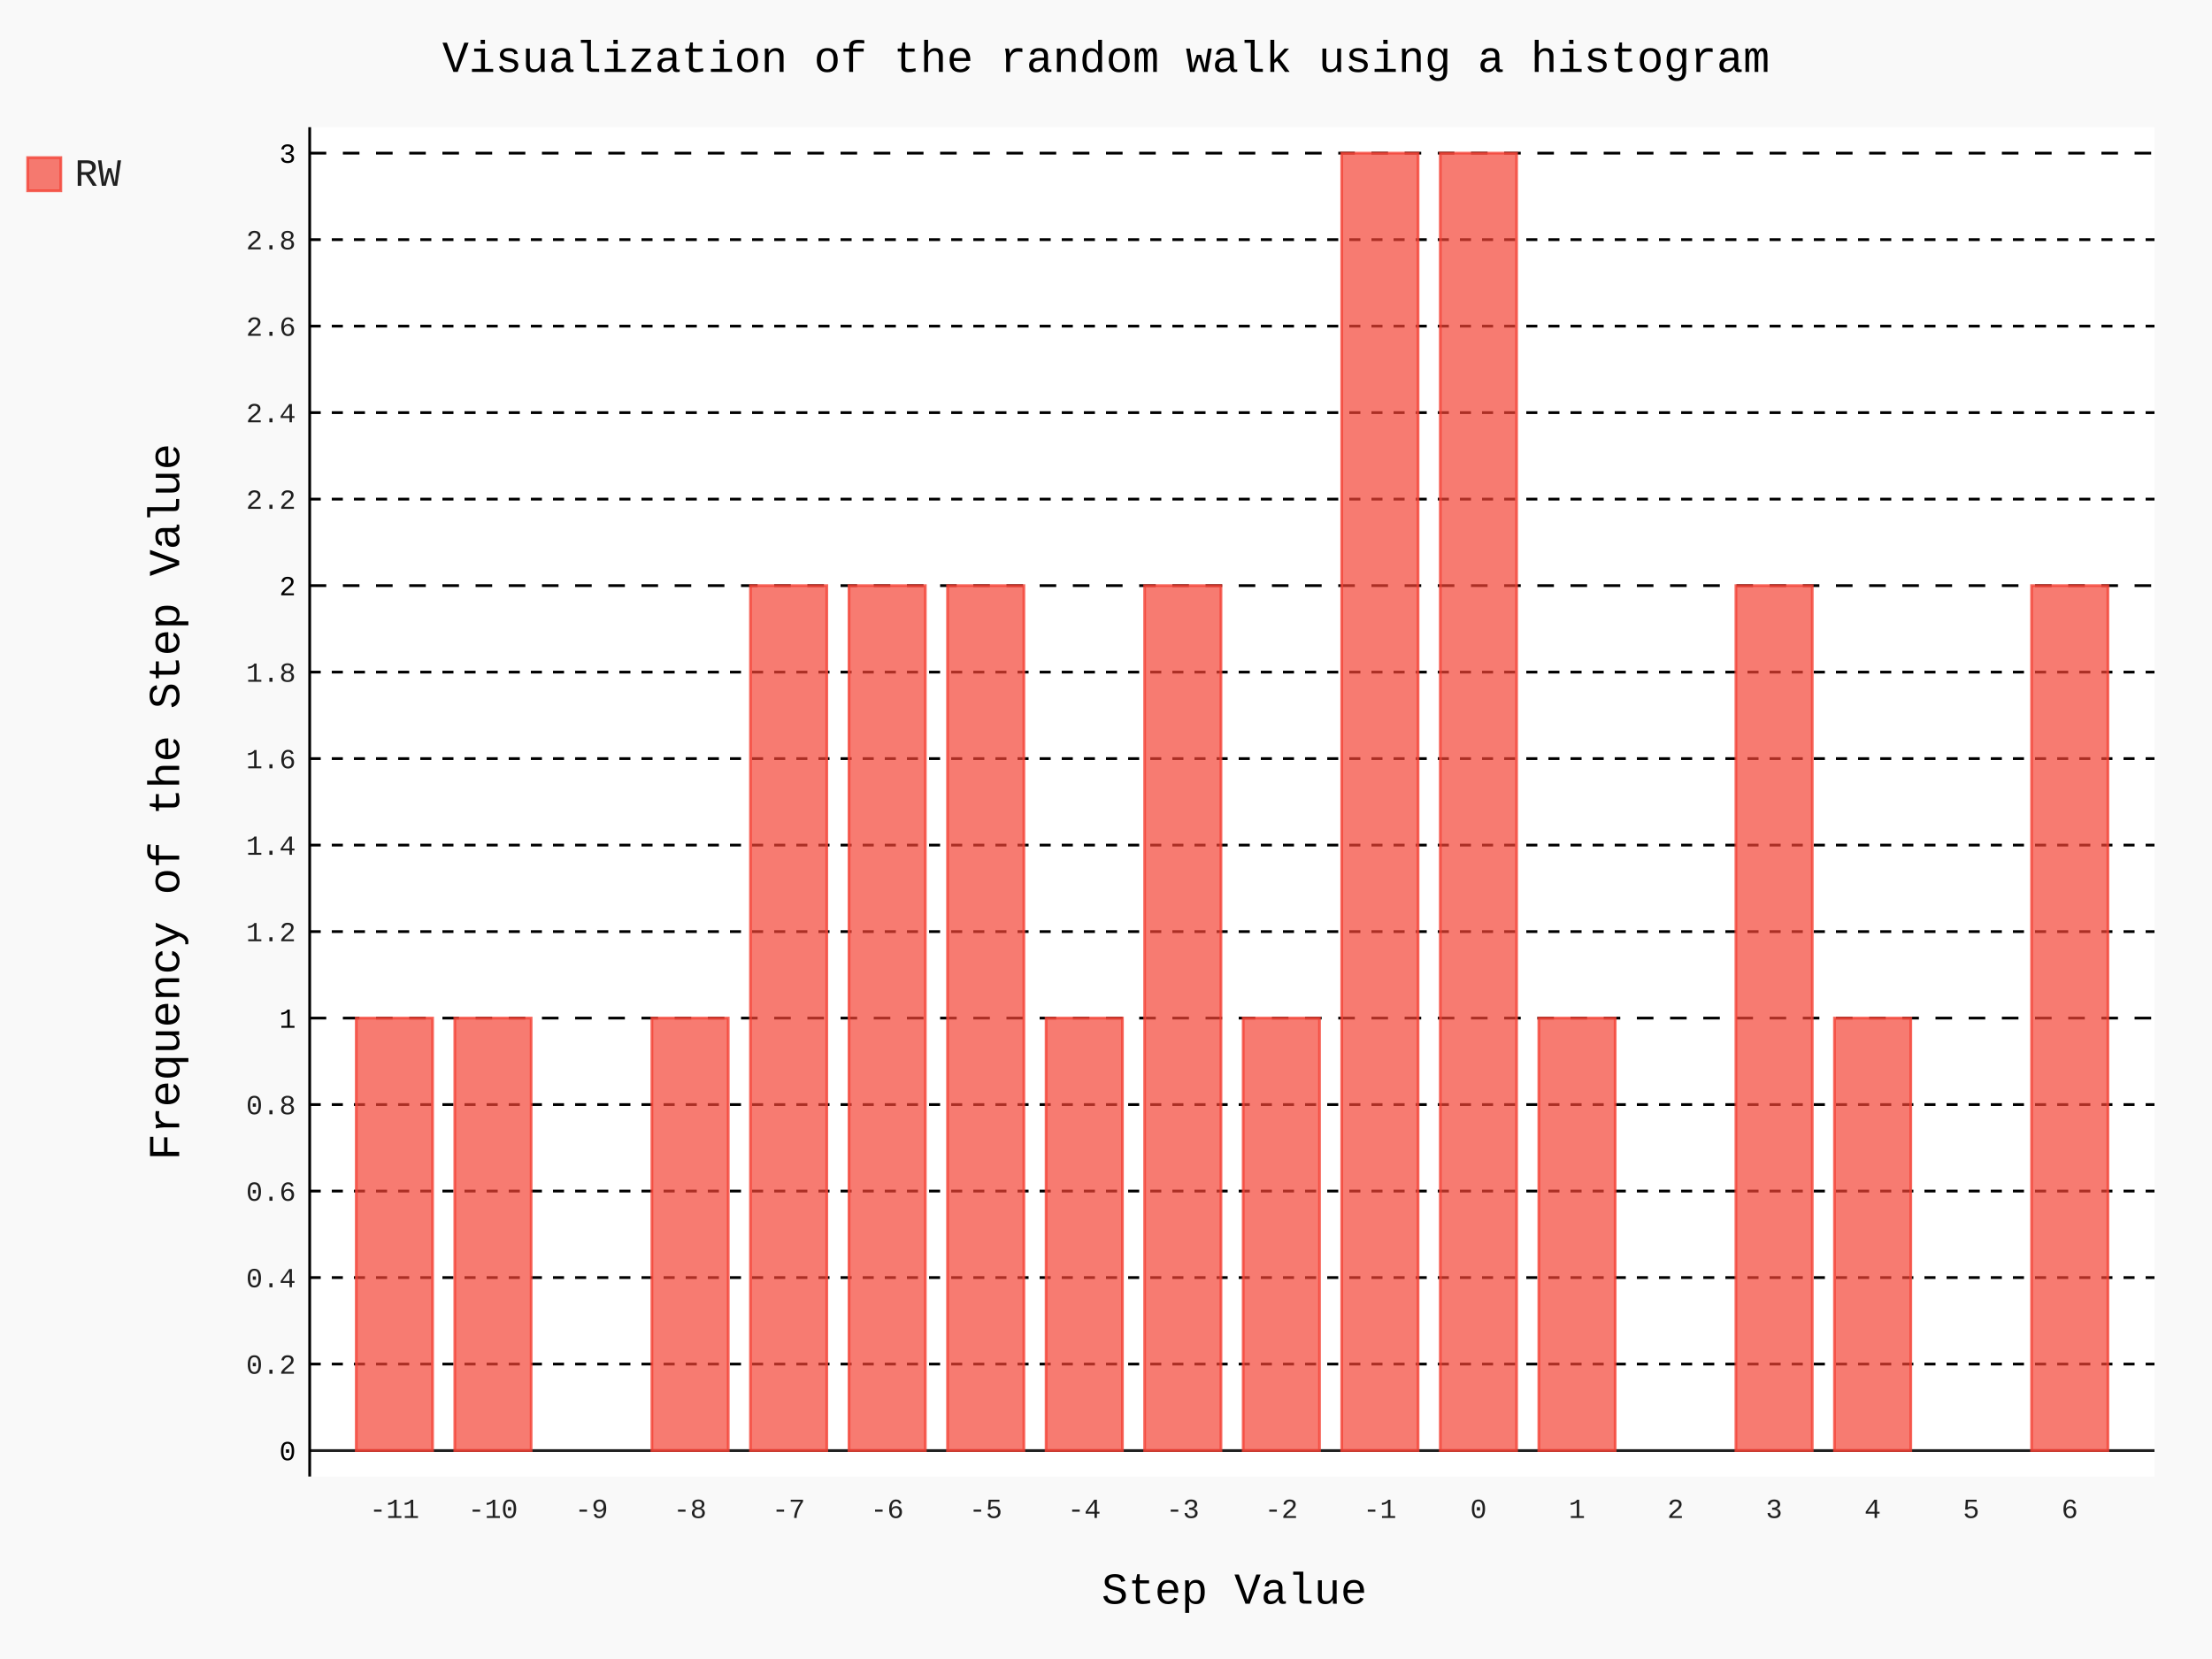
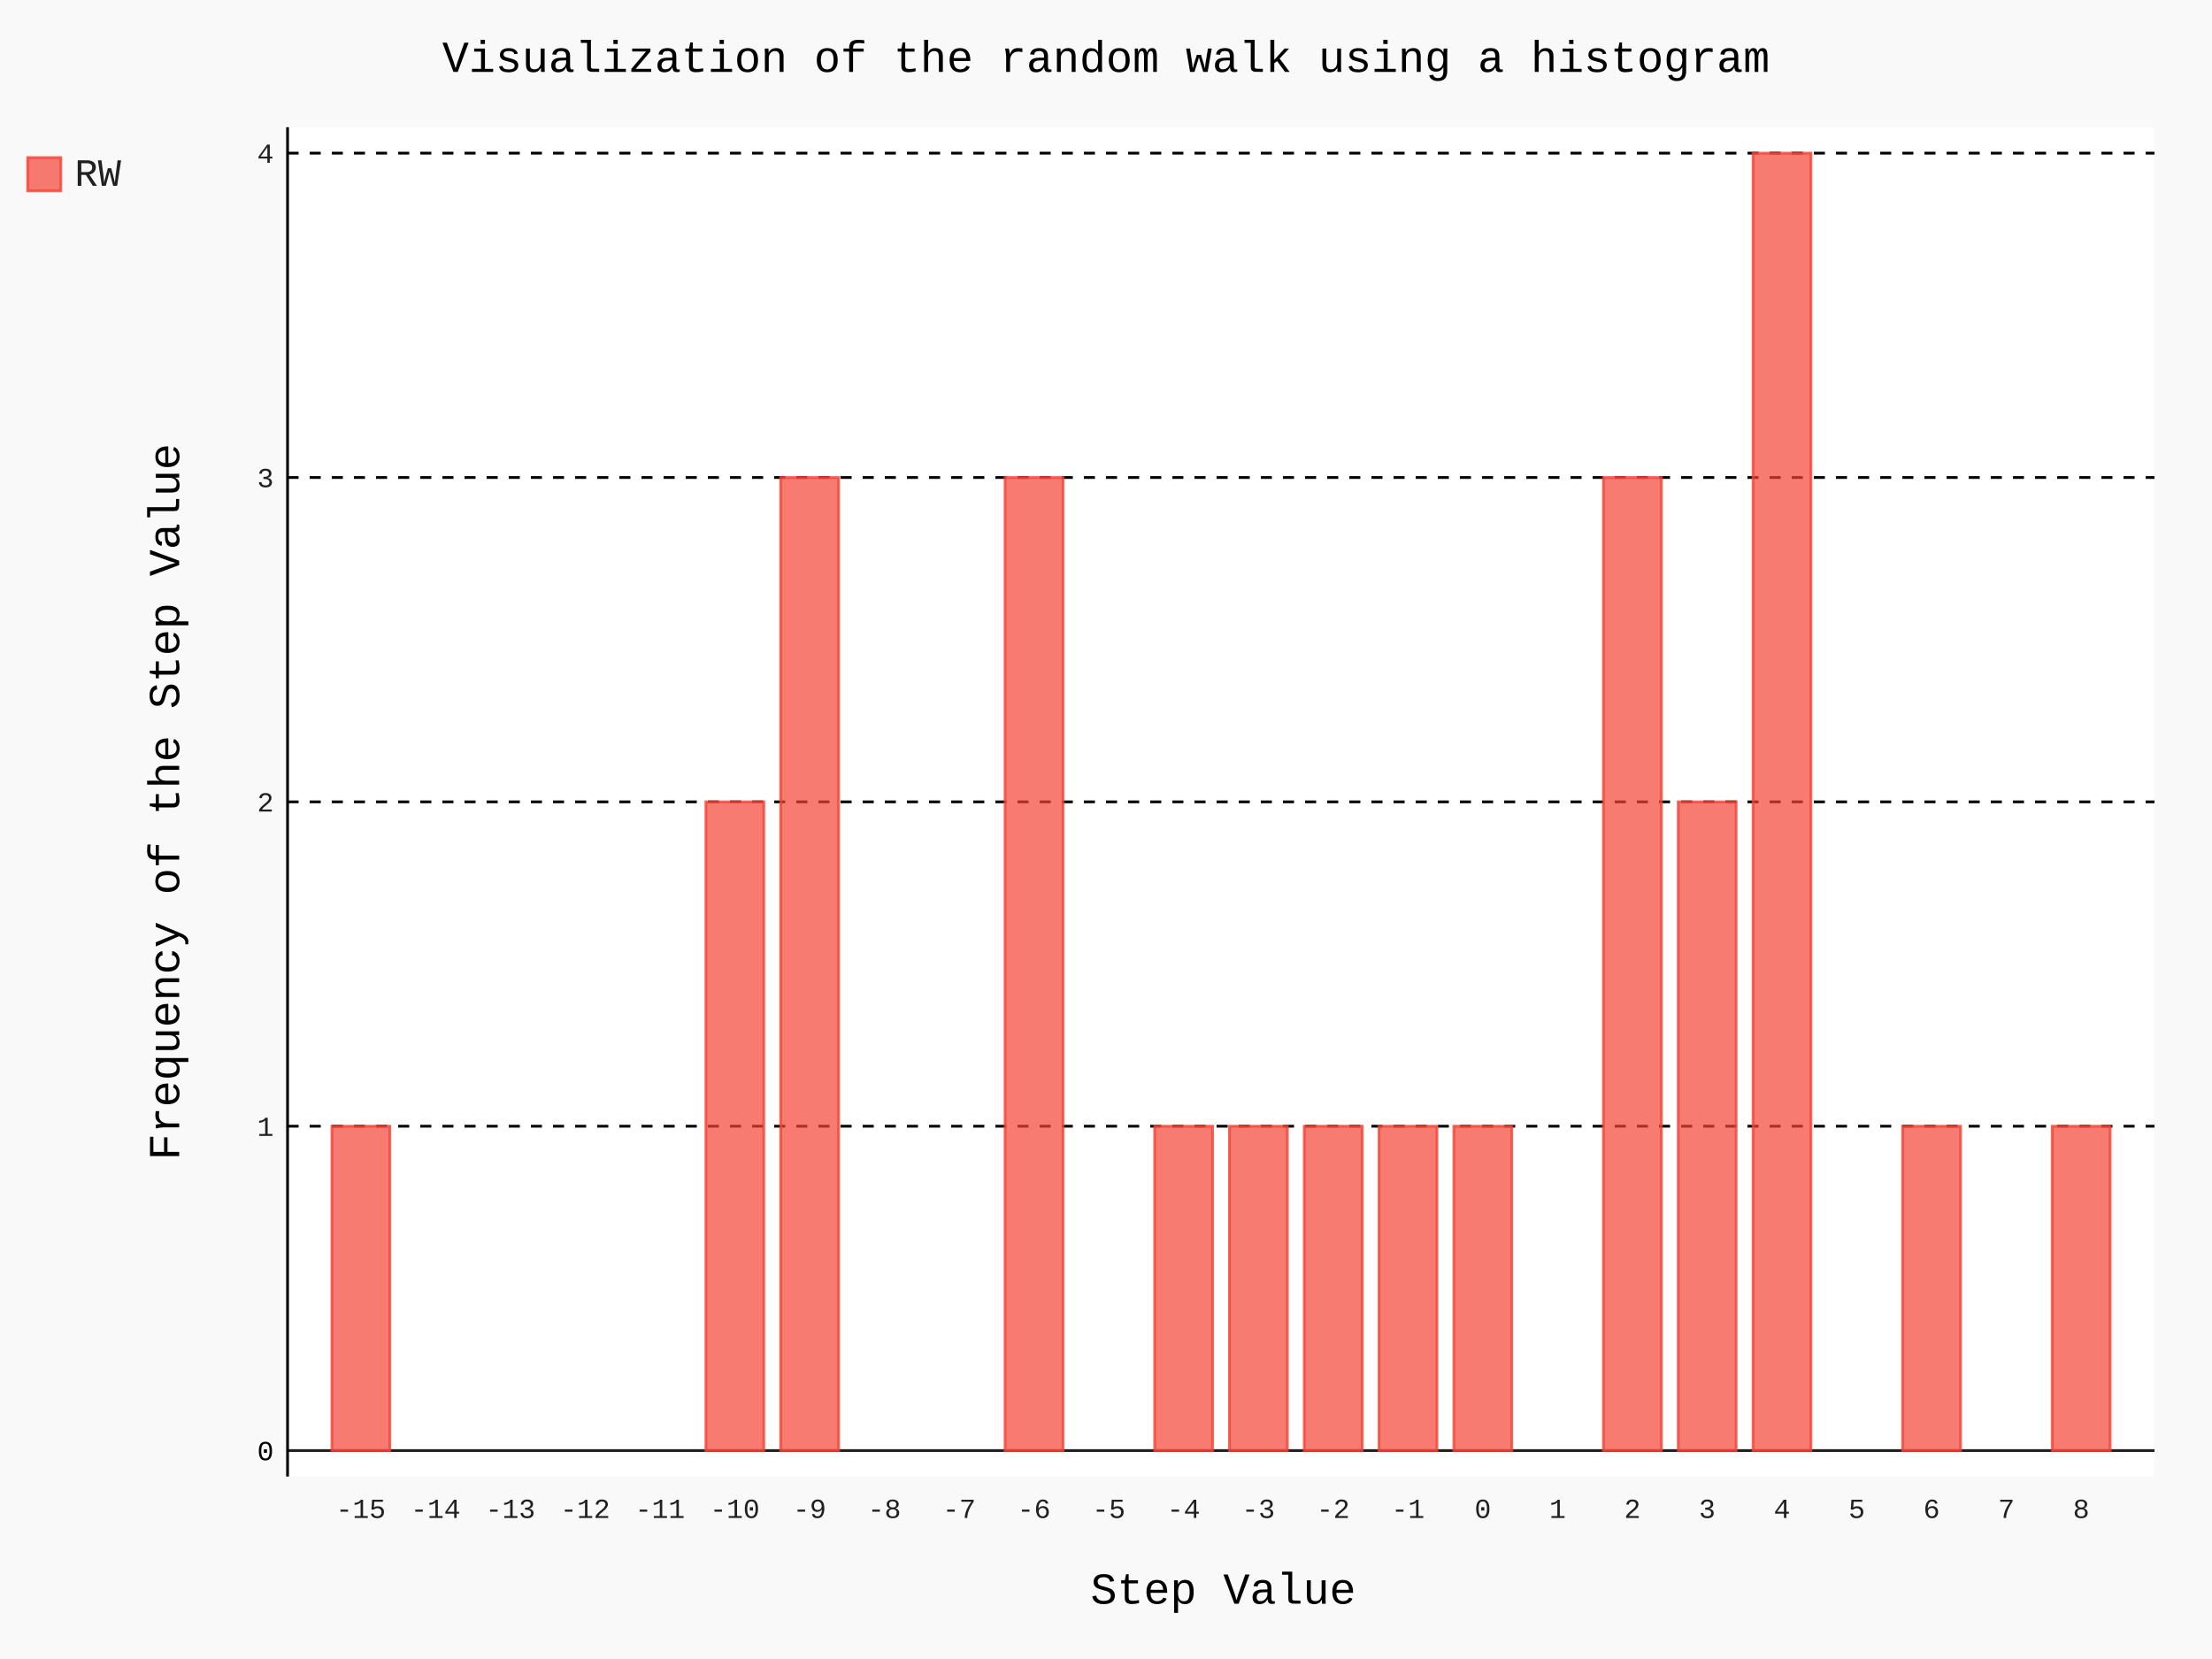
- <svg xmlns="http://www.w3.org/2000/svg" id="chart-e96fee0c-5fe1-4fbd-aa8d-dc597d0d99cc" class="pygal-chart" viewBox="0 0 800 600">
+ <svg xmlns="http://www.w3.org/2000/svg" id="chart-c552bce8-5f26-444c-9d9b-294e9a5ff84e" class="pygal-chart" viewBox="0 0 800 600">
  <defs>
-     <style type="text/css">#chart-e96fee0c-5fe1-4fbd-aa8d-dc597d0d99cc{-webkit-user-select:none;-webkit-font-smoothing:antialiased;font-family:Consolas,"Liberation Mono",Menlo,Courier,monospace}#chart-e96fee0c-5fe1-4fbd-aa8d-dc597d0d99cc .title{font-family:Consolas,"Liberation Mono",Menlo,Courier,monospace;font-size:16px}#chart-e96fee0c-5fe1-4fbd-aa8d-dc597d0d99cc .legends .legend text{font-family:Consolas,"Liberation Mono",Menlo,Courier,monospace;font-size:14px}#chart-e96fee0c-5fe1-4fbd-aa8d-dc597d0d99cc .axis text{font-family:Consolas,"Liberation Mono",Menlo,Courier,monospace;font-size:10px}#chart-e96fee0c-5fe1-4fbd-aa8d-dc597d0d99cc .axis text.major{font-family:Consolas,"Liberation Mono",Menlo,Courier,monospace;font-size:10px}#chart-e96fee0c-5fe1-4fbd-aa8d-dc597d0d99cc .text-overlay text.value{font-family:Consolas,"Liberation Mono",Menlo,Courier,monospace;font-size:16px}#chart-e96fee0c-5fe1-4fbd-aa8d-dc597d0d99cc .text-overlay text.label{font-family:Consolas,"Liberation Mono",Menlo,Courier,monospace;font-size:10px}#chart-e96fee0c-5fe1-4fbd-aa8d-dc597d0d99cc .tooltip{font-family:Consolas,"Liberation Mono",Menlo,Courier,monospace;font-size:14px}#chart-e96fee0c-5fe1-4fbd-aa8d-dc597d0d99cc text.no_data{font-family:Consolas,"Liberation Mono",Menlo,Courier,monospace;font-size:64px}
- #chart-e96fee0c-5fe1-4fbd-aa8d-dc597d0d99cc{background-color:rgba(249,249,249,1)}#chart-e96fee0c-5fe1-4fbd-aa8d-dc597d0d99cc path,#chart-e96fee0c-5fe1-4fbd-aa8d-dc597d0d99cc line,#chart-e96fee0c-5fe1-4fbd-aa8d-dc597d0d99cc rect,#chart-e96fee0c-5fe1-4fbd-aa8d-dc597d0d99cc circle{-webkit-transition:150ms;-moz-transition:150ms;transition:150ms}#chart-e96fee0c-5fe1-4fbd-aa8d-dc597d0d99cc .graph &gt; .background{fill:rgba(249,249,249,1)}#chart-e96fee0c-5fe1-4fbd-aa8d-dc597d0d99cc .plot &gt; .background{fill:rgba(255,255,255,1)}#chart-e96fee0c-5fe1-4fbd-aa8d-dc597d0d99cc .graph{fill:rgba(0,0,0,.87)}#chart-e96fee0c-5fe1-4fbd-aa8d-dc597d0d99cc text.no_data{fill:rgba(0,0,0,1)}#chart-e96fee0c-5fe1-4fbd-aa8d-dc597d0d99cc .title{fill:rgba(0,0,0,1)}#chart-e96fee0c-5fe1-4fbd-aa8d-dc597d0d99cc .legends .legend text{fill:rgba(0,0,0,.87)}#chart-e96fee0c-5fe1-4fbd-aa8d-dc597d0d99cc .legends .legend:hover text{fill:rgba(0,0,0,1)}#chart-e96fee0c-5fe1-4fbd-aa8d-dc597d0d99cc .axis .line{stroke:rgba(0,0,0,1)}#chart-e96fee0c-5fe1-4fbd-aa8d-dc597d0d99cc .axis .guide.line{stroke:rgba(0,0,0,.54)}#chart-e96fee0c-5fe1-4fbd-aa8d-dc597d0d99cc .axis .major.line{stroke:rgba(0,0,0,.87)}#chart-e96fee0c-5fe1-4fbd-aa8d-dc597d0d99cc .axis text.major{fill:rgba(0,0,0,1)}#chart-e96fee0c-5fe1-4fbd-aa8d-dc597d0d99cc .axis.y .guides:hover .guide.line,#chart-e96fee0c-5fe1-4fbd-aa8d-dc597d0d99cc .line-graph .axis.x .guides:hover .guide.line,#chart-e96fee0c-5fe1-4fbd-aa8d-dc597d0d99cc .stackedline-graph .axis.x .guides:hover .guide.line,#chart-e96fee0c-5fe1-4fbd-aa8d-dc597d0d99cc .xy-graph .axis.x .guides:hover .guide.line{stroke:rgba(0,0,0,1)}#chart-e96fee0c-5fe1-4fbd-aa8d-dc597d0d99cc .axis .guides:hover text{fill:rgba(0,0,0,1)}#chart-e96fee0c-5fe1-4fbd-aa8d-dc597d0d99cc .reactive{fill-opacity:.7;stroke-opacity:.8;stroke-width:1}#chart-e96fee0c-5fe1-4fbd-aa8d-dc597d0d99cc .ci{stroke:rgba(0,0,0,.87)}#chart-e96fee0c-5fe1-4fbd-aa8d-dc597d0d99cc .reactive.active,#chart-e96fee0c-5fe1-4fbd-aa8d-dc597d0d99cc .active .reactive{fill-opacity:.8;stroke-opacity:.9;stroke-width:4}#chart-e96fee0c-5fe1-4fbd-aa8d-dc597d0d99cc .ci .reactive.active{stroke-width:1.5}#chart-e96fee0c-5fe1-4fbd-aa8d-dc597d0d99cc .series text{fill:rgba(0,0,0,1)}#chart-e96fee0c-5fe1-4fbd-aa8d-dc597d0d99cc .tooltip rect{fill:rgba(255,255,255,1);stroke:rgba(0,0,0,1);-webkit-transition:opacity 150ms;-moz-transition:opacity 150ms;transition:opacity 150ms}#chart-e96fee0c-5fe1-4fbd-aa8d-dc597d0d99cc .tooltip .label{fill:rgba(0,0,0,.87)}#chart-e96fee0c-5fe1-4fbd-aa8d-dc597d0d99cc .tooltip .label{fill:rgba(0,0,0,.87)}#chart-e96fee0c-5fe1-4fbd-aa8d-dc597d0d99cc .tooltip .legend{font-size:.8em;fill:rgba(0,0,0,.54)}#chart-e96fee0c-5fe1-4fbd-aa8d-dc597d0d99cc .tooltip .x_label{font-size:.6em;fill:rgba(0,0,0,1)}#chart-e96fee0c-5fe1-4fbd-aa8d-dc597d0d99cc .tooltip .xlink{font-size:.5em;text-decoration:underline}#chart-e96fee0c-5fe1-4fbd-aa8d-dc597d0d99cc .tooltip .value{font-size:1.5em}#chart-e96fee0c-5fe1-4fbd-aa8d-dc597d0d99cc .bound{font-size:.5em}#chart-e96fee0c-5fe1-4fbd-aa8d-dc597d0d99cc .max-value{font-size:.75em;fill:rgba(0,0,0,.54)}#chart-e96fee0c-5fe1-4fbd-aa8d-dc597d0d99cc .map-element{fill:rgba(255,255,255,1);stroke:rgba(0,0,0,.54) !important}#chart-e96fee0c-5fe1-4fbd-aa8d-dc597d0d99cc .map-element .reactive{fill-opacity:inherit;stroke-opacity:inherit}#chart-e96fee0c-5fe1-4fbd-aa8d-dc597d0d99cc .color-0,#chart-e96fee0c-5fe1-4fbd-aa8d-dc597d0d99cc .color-0 a:visited{stroke:#F44336;fill:#F44336}#chart-e96fee0c-5fe1-4fbd-aa8d-dc597d0d99cc .text-overlay .color-0 text{fill:black}
- #chart-e96fee0c-5fe1-4fbd-aa8d-dc597d0d99cc text.no_data{text-anchor:middle}#chart-e96fee0c-5fe1-4fbd-aa8d-dc597d0d99cc .guide.line{fill:none}#chart-e96fee0c-5fe1-4fbd-aa8d-dc597d0d99cc .centered{text-anchor:middle}#chart-e96fee0c-5fe1-4fbd-aa8d-dc597d0d99cc .title{text-anchor:middle}#chart-e96fee0c-5fe1-4fbd-aa8d-dc597d0d99cc .legends .legend text{fill-opacity:1}#chart-e96fee0c-5fe1-4fbd-aa8d-dc597d0d99cc .axis.x text{text-anchor:middle}#chart-e96fee0c-5fe1-4fbd-aa8d-dc597d0d99cc .axis.x:not(.web) text[transform]{text-anchor:start}#chart-e96fee0c-5fe1-4fbd-aa8d-dc597d0d99cc .axis.x:not(.web) text[transform].backwards{text-anchor:end}#chart-e96fee0c-5fe1-4fbd-aa8d-dc597d0d99cc .axis.y text{text-anchor:end}#chart-e96fee0c-5fe1-4fbd-aa8d-dc597d0d99cc .axis.y text[transform].backwards{text-anchor:start}#chart-e96fee0c-5fe1-4fbd-aa8d-dc597d0d99cc .axis.y2 text{text-anchor:start}#chart-e96fee0c-5fe1-4fbd-aa8d-dc597d0d99cc .axis.y2 text[transform].backwards{text-anchor:end}#chart-e96fee0c-5fe1-4fbd-aa8d-dc597d0d99cc .axis .guide.line{stroke-dasharray:4,4;stroke:black}#chart-e96fee0c-5fe1-4fbd-aa8d-dc597d0d99cc .axis .major.guide.line{stroke-dasharray:6,6;stroke:black}#chart-e96fee0c-5fe1-4fbd-aa8d-dc597d0d99cc .horizontal .axis.y .guide.line,#chart-e96fee0c-5fe1-4fbd-aa8d-dc597d0d99cc .horizontal .axis.y2 .guide.line,#chart-e96fee0c-5fe1-4fbd-aa8d-dc597d0d99cc .vertical .axis.x .guide.line{opacity:0}#chart-e96fee0c-5fe1-4fbd-aa8d-dc597d0d99cc .horizontal .axis.always_show .guide.line,#chart-e96fee0c-5fe1-4fbd-aa8d-dc597d0d99cc .vertical .axis.always_show .guide.line{opacity:1 !important}#chart-e96fee0c-5fe1-4fbd-aa8d-dc597d0d99cc .axis.y .guides:hover .guide.line,#chart-e96fee0c-5fe1-4fbd-aa8d-dc597d0d99cc .axis.y2 .guides:hover .guide.line,#chart-e96fee0c-5fe1-4fbd-aa8d-dc597d0d99cc .axis.x .guides:hover .guide.line{opacity:1}#chart-e96fee0c-5fe1-4fbd-aa8d-dc597d0d99cc .axis .guides:hover text{opacity:1}#chart-e96fee0c-5fe1-4fbd-aa8d-dc597d0d99cc .nofill{fill:none}#chart-e96fee0c-5fe1-4fbd-aa8d-dc597d0d99cc .subtle-fill{fill-opacity:.2}#chart-e96fee0c-5fe1-4fbd-aa8d-dc597d0d99cc .dot{stroke-width:1px;fill-opacity:1;stroke-opacity:1}#chart-e96fee0c-5fe1-4fbd-aa8d-dc597d0d99cc .dot.active{stroke-width:5px}#chart-e96fee0c-5fe1-4fbd-aa8d-dc597d0d99cc .dot.negative{fill:transparent}#chart-e96fee0c-5fe1-4fbd-aa8d-dc597d0d99cc text,#chart-e96fee0c-5fe1-4fbd-aa8d-dc597d0d99cc tspan{stroke:none !important}#chart-e96fee0c-5fe1-4fbd-aa8d-dc597d0d99cc .series text.active{opacity:1}#chart-e96fee0c-5fe1-4fbd-aa8d-dc597d0d99cc .tooltip rect{fill-opacity:.95;stroke-width:.5}#chart-e96fee0c-5fe1-4fbd-aa8d-dc597d0d99cc .tooltip text{fill-opacity:1}#chart-e96fee0c-5fe1-4fbd-aa8d-dc597d0d99cc .showable{visibility:hidden}#chart-e96fee0c-5fe1-4fbd-aa8d-dc597d0d99cc .showable.shown{visibility:visible}#chart-e96fee0c-5fe1-4fbd-aa8d-dc597d0d99cc .gauge-background{fill:rgba(229,229,229,1);stroke:none}#chart-e96fee0c-5fe1-4fbd-aa8d-dc597d0d99cc .bg-lines{stroke:rgba(249,249,249,1);stroke-width:2px}</style>
+     <style type="text/css">#chart-c552bce8-5f26-444c-9d9b-294e9a5ff84e{-webkit-user-select:none;-webkit-font-smoothing:antialiased;font-family:Consolas,"Liberation Mono",Menlo,Courier,monospace}#chart-c552bce8-5f26-444c-9d9b-294e9a5ff84e .title{font-family:Consolas,"Liberation Mono",Menlo,Courier,monospace;font-size:16px}#chart-c552bce8-5f26-444c-9d9b-294e9a5ff84e .legends .legend text{font-family:Consolas,"Liberation Mono",Menlo,Courier,monospace;font-size:14px}#chart-c552bce8-5f26-444c-9d9b-294e9a5ff84e .axis text{font-family:Consolas,"Liberation Mono",Menlo,Courier,monospace;font-size:10px}#chart-c552bce8-5f26-444c-9d9b-294e9a5ff84e .axis text.major{font-family:Consolas,"Liberation Mono",Menlo,Courier,monospace;font-size:10px}#chart-c552bce8-5f26-444c-9d9b-294e9a5ff84e .text-overlay text.value{font-family:Consolas,"Liberation Mono",Menlo,Courier,monospace;font-size:16px}#chart-c552bce8-5f26-444c-9d9b-294e9a5ff84e .text-overlay text.label{font-family:Consolas,"Liberation Mono",Menlo,Courier,monospace;font-size:10px}#chart-c552bce8-5f26-444c-9d9b-294e9a5ff84e .tooltip{font-family:Consolas,"Liberation Mono",Menlo,Courier,monospace;font-size:14px}#chart-c552bce8-5f26-444c-9d9b-294e9a5ff84e text.no_data{font-family:Consolas,"Liberation Mono",Menlo,Courier,monospace;font-size:64px}
+ #chart-c552bce8-5f26-444c-9d9b-294e9a5ff84e{background-color:rgba(249,249,249,1)}#chart-c552bce8-5f26-444c-9d9b-294e9a5ff84e path,#chart-c552bce8-5f26-444c-9d9b-294e9a5ff84e line,#chart-c552bce8-5f26-444c-9d9b-294e9a5ff84e rect,#chart-c552bce8-5f26-444c-9d9b-294e9a5ff84e circle{-webkit-transition:150ms;-moz-transition:150ms;transition:150ms}#chart-c552bce8-5f26-444c-9d9b-294e9a5ff84e .graph &gt; .background{fill:rgba(249,249,249,1)}#chart-c552bce8-5f26-444c-9d9b-294e9a5ff84e .plot &gt; .background{fill:rgba(255,255,255,1)}#chart-c552bce8-5f26-444c-9d9b-294e9a5ff84e .graph{fill:rgba(0,0,0,.87)}#chart-c552bce8-5f26-444c-9d9b-294e9a5ff84e text.no_data{fill:rgba(0,0,0,1)}#chart-c552bce8-5f26-444c-9d9b-294e9a5ff84e .title{fill:rgba(0,0,0,1)}#chart-c552bce8-5f26-444c-9d9b-294e9a5ff84e .legends .legend text{fill:rgba(0,0,0,.87)}#chart-c552bce8-5f26-444c-9d9b-294e9a5ff84e .legends .legend:hover text{fill:rgba(0,0,0,1)}#chart-c552bce8-5f26-444c-9d9b-294e9a5ff84e .axis .line{stroke:rgba(0,0,0,1)}#chart-c552bce8-5f26-444c-9d9b-294e9a5ff84e .axis .guide.line{stroke:rgba(0,0,0,.54)}#chart-c552bce8-5f26-444c-9d9b-294e9a5ff84e .axis .major.line{stroke:rgba(0,0,0,.87)}#chart-c552bce8-5f26-444c-9d9b-294e9a5ff84e .axis text.major{fill:rgba(0,0,0,1)}#chart-c552bce8-5f26-444c-9d9b-294e9a5ff84e .axis.y .guides:hover .guide.line,#chart-c552bce8-5f26-444c-9d9b-294e9a5ff84e .line-graph .axis.x .guides:hover .guide.line,#chart-c552bce8-5f26-444c-9d9b-294e9a5ff84e .stackedline-graph .axis.x .guides:hover .guide.line,#chart-c552bce8-5f26-444c-9d9b-294e9a5ff84e .xy-graph .axis.x .guides:hover .guide.line{stroke:rgba(0,0,0,1)}#chart-c552bce8-5f26-444c-9d9b-294e9a5ff84e .axis .guides:hover text{fill:rgba(0,0,0,1)}#chart-c552bce8-5f26-444c-9d9b-294e9a5ff84e .reactive{fill-opacity:.7;stroke-opacity:.8;stroke-width:1}#chart-c552bce8-5f26-444c-9d9b-294e9a5ff84e .ci{stroke:rgba(0,0,0,.87)}#chart-c552bce8-5f26-444c-9d9b-294e9a5ff84e .reactive.active,#chart-c552bce8-5f26-444c-9d9b-294e9a5ff84e .active .reactive{fill-opacity:.8;stroke-opacity:.9;stroke-width:4}#chart-c552bce8-5f26-444c-9d9b-294e9a5ff84e .ci .reactive.active{stroke-width:1.5}#chart-c552bce8-5f26-444c-9d9b-294e9a5ff84e .series text{fill:rgba(0,0,0,1)}#chart-c552bce8-5f26-444c-9d9b-294e9a5ff84e .tooltip rect{fill:rgba(255,255,255,1);stroke:rgba(0,0,0,1);-webkit-transition:opacity 150ms;-moz-transition:opacity 150ms;transition:opacity 150ms}#chart-c552bce8-5f26-444c-9d9b-294e9a5ff84e .tooltip .label{fill:rgba(0,0,0,.87)}#chart-c552bce8-5f26-444c-9d9b-294e9a5ff84e .tooltip .label{fill:rgba(0,0,0,.87)}#chart-c552bce8-5f26-444c-9d9b-294e9a5ff84e .tooltip .legend{font-size:.8em;fill:rgba(0,0,0,.54)}#chart-c552bce8-5f26-444c-9d9b-294e9a5ff84e .tooltip .x_label{font-size:.6em;fill:rgba(0,0,0,1)}#chart-c552bce8-5f26-444c-9d9b-294e9a5ff84e .tooltip .xlink{font-size:.5em;text-decoration:underline}#chart-c552bce8-5f26-444c-9d9b-294e9a5ff84e .tooltip .value{font-size:1.5em}#chart-c552bce8-5f26-444c-9d9b-294e9a5ff84e .bound{font-size:.5em}#chart-c552bce8-5f26-444c-9d9b-294e9a5ff84e .max-value{font-size:.75em;fill:rgba(0,0,0,.54)}#chart-c552bce8-5f26-444c-9d9b-294e9a5ff84e .map-element{fill:rgba(255,255,255,1);stroke:rgba(0,0,0,.54) !important}#chart-c552bce8-5f26-444c-9d9b-294e9a5ff84e .map-element .reactive{fill-opacity:inherit;stroke-opacity:inherit}#chart-c552bce8-5f26-444c-9d9b-294e9a5ff84e .color-0,#chart-c552bce8-5f26-444c-9d9b-294e9a5ff84e .color-0 a:visited{stroke:#F44336;fill:#F44336}#chart-c552bce8-5f26-444c-9d9b-294e9a5ff84e .text-overlay .color-0 text{fill:black}
+ #chart-c552bce8-5f26-444c-9d9b-294e9a5ff84e text.no_data{text-anchor:middle}#chart-c552bce8-5f26-444c-9d9b-294e9a5ff84e .guide.line{fill:none}#chart-c552bce8-5f26-444c-9d9b-294e9a5ff84e .centered{text-anchor:middle}#chart-c552bce8-5f26-444c-9d9b-294e9a5ff84e .title{text-anchor:middle}#chart-c552bce8-5f26-444c-9d9b-294e9a5ff84e .legends .legend text{fill-opacity:1}#chart-c552bce8-5f26-444c-9d9b-294e9a5ff84e .axis.x text{text-anchor:middle}#chart-c552bce8-5f26-444c-9d9b-294e9a5ff84e .axis.x:not(.web) text[transform]{text-anchor:start}#chart-c552bce8-5f26-444c-9d9b-294e9a5ff84e .axis.x:not(.web) text[transform].backwards{text-anchor:end}#chart-c552bce8-5f26-444c-9d9b-294e9a5ff84e .axis.y text{text-anchor:end}#chart-c552bce8-5f26-444c-9d9b-294e9a5ff84e .axis.y text[transform].backwards{text-anchor:start}#chart-c552bce8-5f26-444c-9d9b-294e9a5ff84e .axis.y2 text{text-anchor:start}#chart-c552bce8-5f26-444c-9d9b-294e9a5ff84e .axis.y2 text[transform].backwards{text-anchor:end}#chart-c552bce8-5f26-444c-9d9b-294e9a5ff84e .axis .guide.line{stroke-dasharray:4,4;stroke:black}#chart-c552bce8-5f26-444c-9d9b-294e9a5ff84e .axis .major.guide.line{stroke-dasharray:6,6;stroke:black}#chart-c552bce8-5f26-444c-9d9b-294e9a5ff84e .horizontal .axis.y .guide.line,#chart-c552bce8-5f26-444c-9d9b-294e9a5ff84e .horizontal .axis.y2 .guide.line,#chart-c552bce8-5f26-444c-9d9b-294e9a5ff84e .vertical .axis.x .guide.line{opacity:0}#chart-c552bce8-5f26-444c-9d9b-294e9a5ff84e .horizontal .axis.always_show .guide.line,#chart-c552bce8-5f26-444c-9d9b-294e9a5ff84e .vertical .axis.always_show .guide.line{opacity:1 !important}#chart-c552bce8-5f26-444c-9d9b-294e9a5ff84e .axis.y .guides:hover .guide.line,#chart-c552bce8-5f26-444c-9d9b-294e9a5ff84e .axis.y2 .guides:hover .guide.line,#chart-c552bce8-5f26-444c-9d9b-294e9a5ff84e .axis.x .guides:hover .guide.line{opacity:1}#chart-c552bce8-5f26-444c-9d9b-294e9a5ff84e .axis .guides:hover text{opacity:1}#chart-c552bce8-5f26-444c-9d9b-294e9a5ff84e .nofill{fill:none}#chart-c552bce8-5f26-444c-9d9b-294e9a5ff84e .subtle-fill{fill-opacity:.2}#chart-c552bce8-5f26-444c-9d9b-294e9a5ff84e .dot{stroke-width:1px;fill-opacity:1;stroke-opacity:1}#chart-c552bce8-5f26-444c-9d9b-294e9a5ff84e .dot.active{stroke-width:5px}#chart-c552bce8-5f26-444c-9d9b-294e9a5ff84e .dot.negative{fill:transparent}#chart-c552bce8-5f26-444c-9d9b-294e9a5ff84e text,#chart-c552bce8-5f26-444c-9d9b-294e9a5ff84e tspan{stroke:none !important}#chart-c552bce8-5f26-444c-9d9b-294e9a5ff84e .series text.active{opacity:1}#chart-c552bce8-5f26-444c-9d9b-294e9a5ff84e .tooltip rect{fill-opacity:.95;stroke-width:.5}#chart-c552bce8-5f26-444c-9d9b-294e9a5ff84e .tooltip text{fill-opacity:1}#chart-c552bce8-5f26-444c-9d9b-294e9a5ff84e .showable{visibility:hidden}#chart-c552bce8-5f26-444c-9d9b-294e9a5ff84e .showable.shown{visibility:visible}#chart-c552bce8-5f26-444c-9d9b-294e9a5ff84e .gauge-background{fill:rgba(229,229,229,1);stroke:none}#chart-c552bce8-5f26-444c-9d9b-294e9a5ff84e .bg-lines{stroke:rgba(249,249,249,1);stroke-width:2px}</style>
  </defs>
  <g class="graph bar-graph vertical">
    <rect x="0" y="0" width="800" height="600" class="background" />
-     <g transform="translate(112, 46)" class="plot">
-       <rect x="0" y="0" width="667.2" height="488" class="background" />
+     <g transform="translate(104, 46)" class="plot">
+       <rect x="0" y="0" width="675.2" height="488" class="background" />
      <g class="axis y always_show">
        <g class="guides">
-           <path d="M0 478.615 h667.2" class="axis major line" />
+           <path d="M0 478.615 h675.2" class="axis major line" />
          <text x="-5" y="482.115" class="major">0</text>
        </g>
        <g class="guides">
-           <path d="M0 447.333 h667.2" class="guide line" />
-           <text x="-5" y="450.833" class="">0.2</text>
-         </g>
-         <g class="guides">
-           <path d="M0 416.051 h667.2" class="guide line" />
-           <text x="-5" y="419.551" class="">0.4</text>
-         </g>
-         <g class="guides">
-           <path d="M0 384.769 h667.2" class="guide line" />
-           <text x="-5" y="388.269" class="">0.6</text>
-         </g>
-         <g class="guides">
-           <path d="M0 353.487 h667.2" class="guide line" />
-           <text x="-5" y="356.987" class="">0.8</text>
-         </g>
-         <g class="guides">
-           <path d="M0 322.205 h667.2" class="major guide line" />
-           <text x="-5" y="325.705" class="major">1</text>
-         </g>
-         <g class="guides">
-           <path d="M0 290.923 h667.2" class="guide line" />
-           <text x="-5" y="294.423" class="">1.2</text>
-         </g>
-         <g class="guides">
-           <path d="M0 259.641 h667.2" class="guide line" />
-           <text x="-5" y="263.141" class="">1.4</text>
-         </g>
-         <g class="guides">
-           <path d="M0 228.359 h667.2" class="guide line" />
-           <text x="-5" y="231.859" class="">1.6</text>
-         </g>
-         <g class="guides">
-           <path d="M0 197.077 h667.2" class="guide line" />
-           <text x="-5" y="200.577" class="">1.8</text>
-         </g>
-         <g class="guides">
-           <path d="M0 165.795 h667.2" class="major guide line" />
-           <text x="-5" y="169.295" class="major">2</text>
-         </g>
-         <g class="guides">
-           <path d="M0 134.513 h667.2" class="guide line" />
-           <text x="-5" y="138.013" class="">2.2</text>
-         </g>
-         <g class="guides">
-           <path d="M0 103.231 h667.2" class="guide line" />
-           <text x="-5" y="106.731" class="">2.4</text>
-         </g>
-         <g class="guides">
-           <path d="M0 71.949 h667.2" class="guide line" />
-           <text x="-5" y="75.449" class="">2.6</text>
-         </g>
-         <g class="guides">
-           <path d="M0 40.667 h667.2" class="guide line" />
-           <text x="-5" y="44.167" class="">2.8</text>
-         </g>
-         <g class="guides">
-           <path d="M0 9.385 h667.2" class="major guide line" />
-           <text x="-5" y="12.885" class="major">3</text>
+           <path d="M0 361.308 h675.2" class="guide line" />
+           <text x="-5" y="364.808" class="">1</text>
+         </g>
+         <g class="guides">
+           <path d="M0 244 h675.2" class="guide line" />
+           <text x="-5" y="247.5" class="">2</text>
+         </g>
+         <g class="guides">
+           <path d="M0 126.692 h675.2" class="guide line" />
+           <text x="-5" y="130.192" class="">3</text>
+         </g>
+         <g class="guides">
+           <path d="M0 9.385 h675.2" class="guide line" />
+           <text x="-5" y="12.885" class="">4</text>
        </g>
      </g>
      <g class="axis x">
        <path d="M0 0 v488" class="line" />
        <g class="guides">
-           <path d="M30.651 0 v488" class="guide line" />
-           <text x="30.651" y="503.0" class="">-11</text>
-         </g>
-         <g class="guides">
-           <path d="M66.292 0 v488" class="guide line" />
-           <text x="66.292" y="503.0" class="">-10</text>
-         </g>
-         <g class="guides">
-           <path d="M101.933 0 v488" class="guide line" />
-           <text x="101.933" y="503.0" class="">-9</text>
-         </g>
-         <g class="guides">
-           <path d="M137.574 0 v488" class="guide line" />
-           <text x="137.574" y="503.0" class="">-8</text>
-         </g>
-         <g class="guides">
-           <path d="M173.215 0 v488" class="guide line" />
-           <text x="173.215" y="503.0" class="">-7</text>
-         </g>
-         <g class="guides">
-           <path d="M208.856 0 v488" class="guide line" />
-           <text x="208.856" y="503.0" class="">-6</text>
-         </g>
-         <g class="guides">
-           <path d="M244.497 0 v488" class="guide line" />
-           <text x="244.497" y="503.0" class="">-5</text>
-         </g>
-         <g class="guides">
-           <path d="M280.138 0 v488" class="guide line" />
-           <text x="280.138" y="503.0" class="">-4</text>
-         </g>
-         <g class="guides">
-           <path d="M315.779 0 v488" class="guide line" />
-           <text x="315.779" y="503.0" class="">-3</text>
-         </g>
-         <g class="guides">
-           <path d="M351.421 0 v488" class="guide line" />
-           <text x="351.421" y="503.0" class="">-2</text>
-         </g>
-         <g class="guides">
-           <path d="M387.062 0 v488" class="guide line" />
-           <text x="387.062" y="503.0" class="">-1</text>
-         </g>
-         <g class="guides">
-           <path d="M422.703 0 v488" class="axis guide line" />
-           <text x="422.703" y="503.0" class="">0</text>
-         </g>
-         <g class="guides">
-           <path d="M458.344 0 v488" class="guide line" />
-           <text x="458.344" y="503.0" class="">1</text>
-         </g>
-         <g class="guides">
-           <path d="M493.985 0 v488" class="guide line" />
-           <text x="493.985" y="503.0" class="">2</text>
-         </g>
-         <g class="guides">
-           <path d="M529.626 0 v488" class="guide line" />
-           <text x="529.626" y="503.0" class="">3</text>
-         </g>
-         <g class="guides">
-           <path d="M565.267 0 v488" class="guide line" />
-           <text x="565.267" y="503.0" class="">4</text>
-         </g>
-         <g class="guides">
-           <path d="M600.908 0 v488" class="guide line" />
-           <text x="600.908" y="503.0" class="">5</text>
-         </g>
-         <g class="guides">
-           <path d="M636.549 0 v488" class="guide line" />
-           <text x="636.549" y="503.0" class="">6</text>
+           <path d="M26.51 0 v488" class="guide line" />
+           <text x="26.51" y="503.0" class="">-15</text>
+         </g>
+         <g class="guides">
+           <path d="M53.562 0 v488" class="guide line" />
+           <text x="53.562" y="503.0" class="">-14</text>
+         </g>
+         <g class="guides">
+           <path d="M80.613 0 v488" class="guide line" />
+           <text x="80.613" y="503.0" class="">-13</text>
+         </g>
+         <g class="guides">
+           <path d="M107.664 0 v488" class="guide line" />
+           <text x="107.664" y="503.0" class="">-12</text>
+         </g>
+         <g class="guides">
+           <path d="M134.715 0 v488" class="guide line" />
+           <text x="134.715" y="503.0" class="">-11</text>
+         </g>
+         <g class="guides">
+           <path d="M161.767 0 v488" class="guide line" />
+           <text x="161.767" y="503.0" class="">-10</text>
+         </g>
+         <g class="guides">
+           <path d="M188.818 0 v488" class="guide line" />
+           <text x="188.818" y="503.0" class="">-9</text>
+         </g>
+         <g class="guides">
+           <path d="M215.869 0 v488" class="guide line" />
+           <text x="215.869" y="503.0" class="">-8</text>
+         </g>
+         <g class="guides">
+           <path d="M242.921 0 v488" class="guide line" />
+           <text x="242.921" y="503.0" class="">-7</text>
+         </g>
+         <g class="guides">
+           <path d="M269.972 0 v488" class="guide line" />
+           <text x="269.972" y="503.0" class="">-6</text>
+         </g>
+         <g class="guides">
+           <path d="M297.023 0 v488" class="guide line" />
+           <text x="297.023" y="503.0" class="">-5</text>
+         </g>
+         <g class="guides">
+           <path d="M324.074 0 v488" class="guide line" />
+           <text x="324.074" y="503.0" class="">-4</text>
+         </g>
+         <g class="guides">
+           <path d="M351.126 0 v488" class="guide line" />
+           <text x="351.126" y="503.0" class="">-3</text>
+         </g>
+         <g class="guides">
+           <path d="M378.177 0 v488" class="guide line" />
+           <text x="378.177" y="503.0" class="">-2</text>
+         </g>
+         <g class="guides">
+           <path d="M405.228 0 v488" class="guide line" />
+           <text x="405.228" y="503.0" class="">-1</text>
+         </g>
+         <g class="guides">
+           <path d="M432.279 0 v488" class="axis guide line" />
+           <text x="432.279" y="503.0" class="">0</text>
+         </g>
+         <g class="guides">
+           <path d="M459.331 0 v488" class="guide line" />
+           <text x="459.331" y="503.0" class="">1</text>
+         </g>
+         <g class="guides">
+           <path d="M486.382 0 v488" class="guide line" />
+           <text x="486.382" y="503.0" class="">2</text>
+         </g>
+         <g class="guides">
+           <path d="M513.433 0 v488" class="guide line" />
+           <text x="513.433" y="503.0" class="">3</text>
+         </g>
+         <g class="guides">
+           <path d="M540.485 0 v488" class="guide line" />
+           <text x="540.485" y="503.0" class="">4</text>
+         </g>
+         <g class="guides">
+           <path d="M567.536 0 v488" class="guide line" />
+           <text x="567.536" y="503.0" class="">5</text>
+         </g>
+         <g class="guides">
+           <path d="M594.587 0 v488" class="guide line" />
+           <text x="594.587" y="503.0" class="">6</text>
+         </g>
+         <g class="guides">
+           <path d="M621.638 0 v488" class="guide line" />
+           <text x="621.638" y="503.0" class="">7</text>
+         </g>
+         <g class="guides">
+           <path d="M648.69 0 v488" class="guide line" />
+           <text x="648.69" y="503.0" class="">8</text>
        </g>
      </g>
      <g class="series serie-0 color-0">
        <g class="bars">
          <g class="bar">
-             <rect x="16.851" y="322.205" rx="0" ry="0" width="27.6" height="156.41" class="rect reactive tooltip-trigger" />
-           </g>
-           <g class="bar">
-             <rect x="52.492" y="322.205" rx="0" ry="0" width="27.6" height="156.41" class="rect reactive tooltip-trigger" />
-           </g>
-           <g class="bar">
-             <rect x="88.133" y="478.615" rx="0" ry="0" width="27.6" height="0.0" class="rect reactive tooltip-trigger" />
-           </g>
-           <g class="bar">
-             <rect x="123.774" y="322.205" rx="0" ry="0" width="27.6" height="156.41" class="rect reactive tooltip-trigger" />
-           </g>
-           <g class="bar">
-             <rect x="159.415" y="165.795" rx="0" ry="0" width="27.6" height="312.821" class="rect reactive tooltip-trigger" />
-           </g>
-           <g class="bar">
-             <rect x="195.056" y="165.795" rx="0" ry="0" width="27.6" height="312.821" class="rect reactive tooltip-trigger" />
-           </g>
-           <g class="bar">
-             <rect x="230.697" y="165.795" rx="0" ry="0" width="27.6" height="312.821" class="rect reactive tooltip-trigger" />
-           </g>
-           <g class="bar">
-             <rect x="266.338" y="322.205" rx="0" ry="0" width="27.6" height="156.41" class="rect reactive tooltip-trigger" />
-           </g>
-           <g class="bar">
-             <rect x="301.979" y="165.795" rx="0" ry="0" width="27.6" height="312.821" class="rect reactive tooltip-trigger" />
-           </g>
-           <g class="bar">
-             <rect x="337.62" y="322.205" rx="0" ry="0" width="27.6" height="156.41" class="rect reactive tooltip-trigger" />
-           </g>
-           <g class="bar">
-             <rect x="373.261" y="9.385" rx="0" ry="0" width="27.6" height="469.231" class="rect reactive tooltip-trigger" />
-           </g>
-           <g class="bar">
-             <rect x="408.902" y="9.385" rx="0" ry="0" width="27.6" height="469.231" class="rect reactive tooltip-trigger" />
-           </g>
-           <g class="bar">
-             <rect x="444.543" y="322.205" rx="0" ry="0" width="27.6" height="156.41" class="rect reactive tooltip-trigger" />
-           </g>
-           <g class="bar">
-             <rect x="480.184" y="478.615" rx="0" ry="0" width="27.6" height="0.0" class="rect reactive tooltip-trigger" />
-           </g>
-           <g class="bar">
-             <rect x="515.825" y="165.795" rx="0" ry="0" width="27.6" height="312.821" class="rect reactive tooltip-trigger" />
-           </g>
-           <g class="bar">
-             <rect x="551.466" y="322.205" rx="0" ry="0" width="27.6" height="156.41" class="rect reactive tooltip-trigger" />
-           </g>
-           <g class="bar">
-             <rect x="587.107" y="478.615" rx="0" ry="0" width="27.6" height="0.0" class="rect reactive tooltip-trigger" />
-           </g>
-           <g class="bar">
-             <rect x="622.749" y="165.795" rx="0" ry="0" width="27.6" height="312.821" class="rect reactive tooltip-trigger" />
+             <rect x="16.036" y="361.308" rx="0" ry="0" width="20.949" height="117.308" class="rect reactive tooltip-trigger" />
+           </g>
+           <g class="bar">
+             <rect x="43.087" y="478.615" rx="0" ry="0" width="20.949" height="0.0" class="rect reactive tooltip-trigger" />
+           </g>
+           <g class="bar">
+             <rect x="70.139" y="478.615" rx="0" ry="0" width="20.949" height="0.0" class="rect reactive tooltip-trigger" />
+           </g>
+           <g class="bar">
+             <rect x="97.19" y="478.615" rx="0" ry="0" width="20.949" height="0.0" class="rect reactive tooltip-trigger" />
+           </g>
+           <g class="bar">
+             <rect x="124.241" y="478.615" rx="0" ry="0" width="20.949" height="0.0" class="rect reactive tooltip-trigger" />
+           </g>
+           <g class="bar">
+             <rect x="151.292" y="244.0" rx="0" ry="0" width="20.949" height="234.615" class="rect reactive tooltip-trigger" />
+           </g>
+           <g class="bar">
+             <rect x="178.344" y="126.692" rx="0" ry="0" width="20.949" height="351.923" class="rect reactive tooltip-trigger" />
+           </g>
+           <g class="bar">
+             <rect x="205.395" y="478.615" rx="0" ry="0" width="20.949" height="0.0" class="rect reactive tooltip-trigger" />
+           </g>
+           <g class="bar">
+             <rect x="232.446" y="478.615" rx="0" ry="0" width="20.949" height="0.0" class="rect reactive tooltip-trigger" />
+           </g>
+           <g class="bar">
+             <rect x="259.498" y="126.692" rx="0" ry="0" width="20.949" height="351.923" class="rect reactive tooltip-trigger" />
+           </g>
+           <g class="bar">
+             <rect x="286.549" y="478.615" rx="0" ry="0" width="20.949" height="0.0" class="rect reactive tooltip-trigger" />
+           </g>
+           <g class="bar">
+             <rect x="313.6" y="361.308" rx="0" ry="0" width="20.949" height="117.308" class="rect reactive tooltip-trigger" />
+           </g>
+           <g class="bar">
+             <rect x="340.651" y="361.308" rx="0" ry="0" width="20.949" height="117.308" class="rect reactive tooltip-trigger" />
+           </g>
+           <g class="bar">
+             <rect x="367.703" y="361.308" rx="0" ry="0" width="20.949" height="117.308" class="rect reactive tooltip-trigger" />
+           </g>
+           <g class="bar">
+             <rect x="394.754" y="361.308" rx="0" ry="0" width="20.949" height="117.308" class="rect reactive tooltip-trigger" />
+           </g>
+           <g class="bar">
+             <rect x="421.805" y="361.308" rx="0" ry="0" width="20.949" height="117.308" class="rect reactive tooltip-trigger" />
+           </g>
+           <g class="bar">
+             <rect x="448.857" y="478.615" rx="0" ry="0" width="20.949" height="0.0" class="rect reactive tooltip-trigger" />
+           </g>
+           <g class="bar">
+             <rect x="475.908" y="126.692" rx="0" ry="0" width="20.949" height="351.923" class="rect reactive tooltip-trigger" />
+           </g>
+           <g class="bar">
+             <rect x="502.959" y="244.0" rx="0" ry="0" width="20.949" height="234.615" class="rect reactive tooltip-trigger" />
+           </g>
+           <g class="bar">
+             <rect x="530.01" y="9.385" rx="0" ry="0" width="20.949" height="469.231" class="rect reactive tooltip-trigger" />
+           </g>
+           <g class="bar">
+             <rect x="557.062" y="478.615" rx="0" ry="0" width="20.949" height="0.0" class="rect reactive tooltip-trigger" />
+           </g>
+           <g class="bar">
+             <rect x="584.113" y="361.308" rx="0" ry="0" width="20.949" height="117.308" class="rect reactive tooltip-trigger" />
+           </g>
+           <g class="bar">
+             <rect x="611.164" y="478.615" rx="0" ry="0" width="20.949" height="0.0" class="rect reactive tooltip-trigger" />
+           </g>
+           <g class="bar">
+             <rect x="638.215" y="361.308" rx="0" ry="0" width="20.949" height="117.308" class="rect reactive tooltip-trigger" />
          </g>
        </g>
      </g>
    </g>
    <g class="titles">
      <text x="400.0" y="26" class="title plot_title">Visualization of the random walk using a histogram</text>
-       <text x="446.4" y="580" class="title">Step Value</text>
+       <text x="442.4" y="580" class="title">Step Value</text>
      <text x="38.8" y="316.0" class="title" transform="rotate(-90 38.8 290)">Frequency of the Step Value</text>
    </g>
-     <g transform="translate(112, 46)" class="plot overlay">
+     <g transform="translate(104, 46)" class="plot overlay">
      <g class="series serie-0 color-0" />
    </g>
-     <g transform="translate(112, 46)" class="plot text-overlay">
+     <g transform="translate(104, 46)" class="plot text-overlay">
      <g class="series serie-0 color-0" />
    </g>
-     <g transform="translate(112, 46)" class="plot tooltip-overlay">
+     <g transform="translate(104, 46)" class="plot tooltip-overlay">
      <g transform="translate(0 0)" style="opacity: 0" class="tooltip">
        <rect rx="0" ry="0" width="0" height="0" class="tooltip-box" />
        <g class="text" />
      </g>
    </g>
    <g transform="translate(10, 56)" class="legends">
      <g id="activate-serie-0" class="legend reactive activate-serie">
        <rect x="0.0" y="1.0" width="12" height="12" class="color-0 reactive" />
        <text x="17.0" y="11.2">RW</text>
      </g>
    </g>
    <g transform="translate(790, 56)" class="legends" />
  </g>
</svg>
